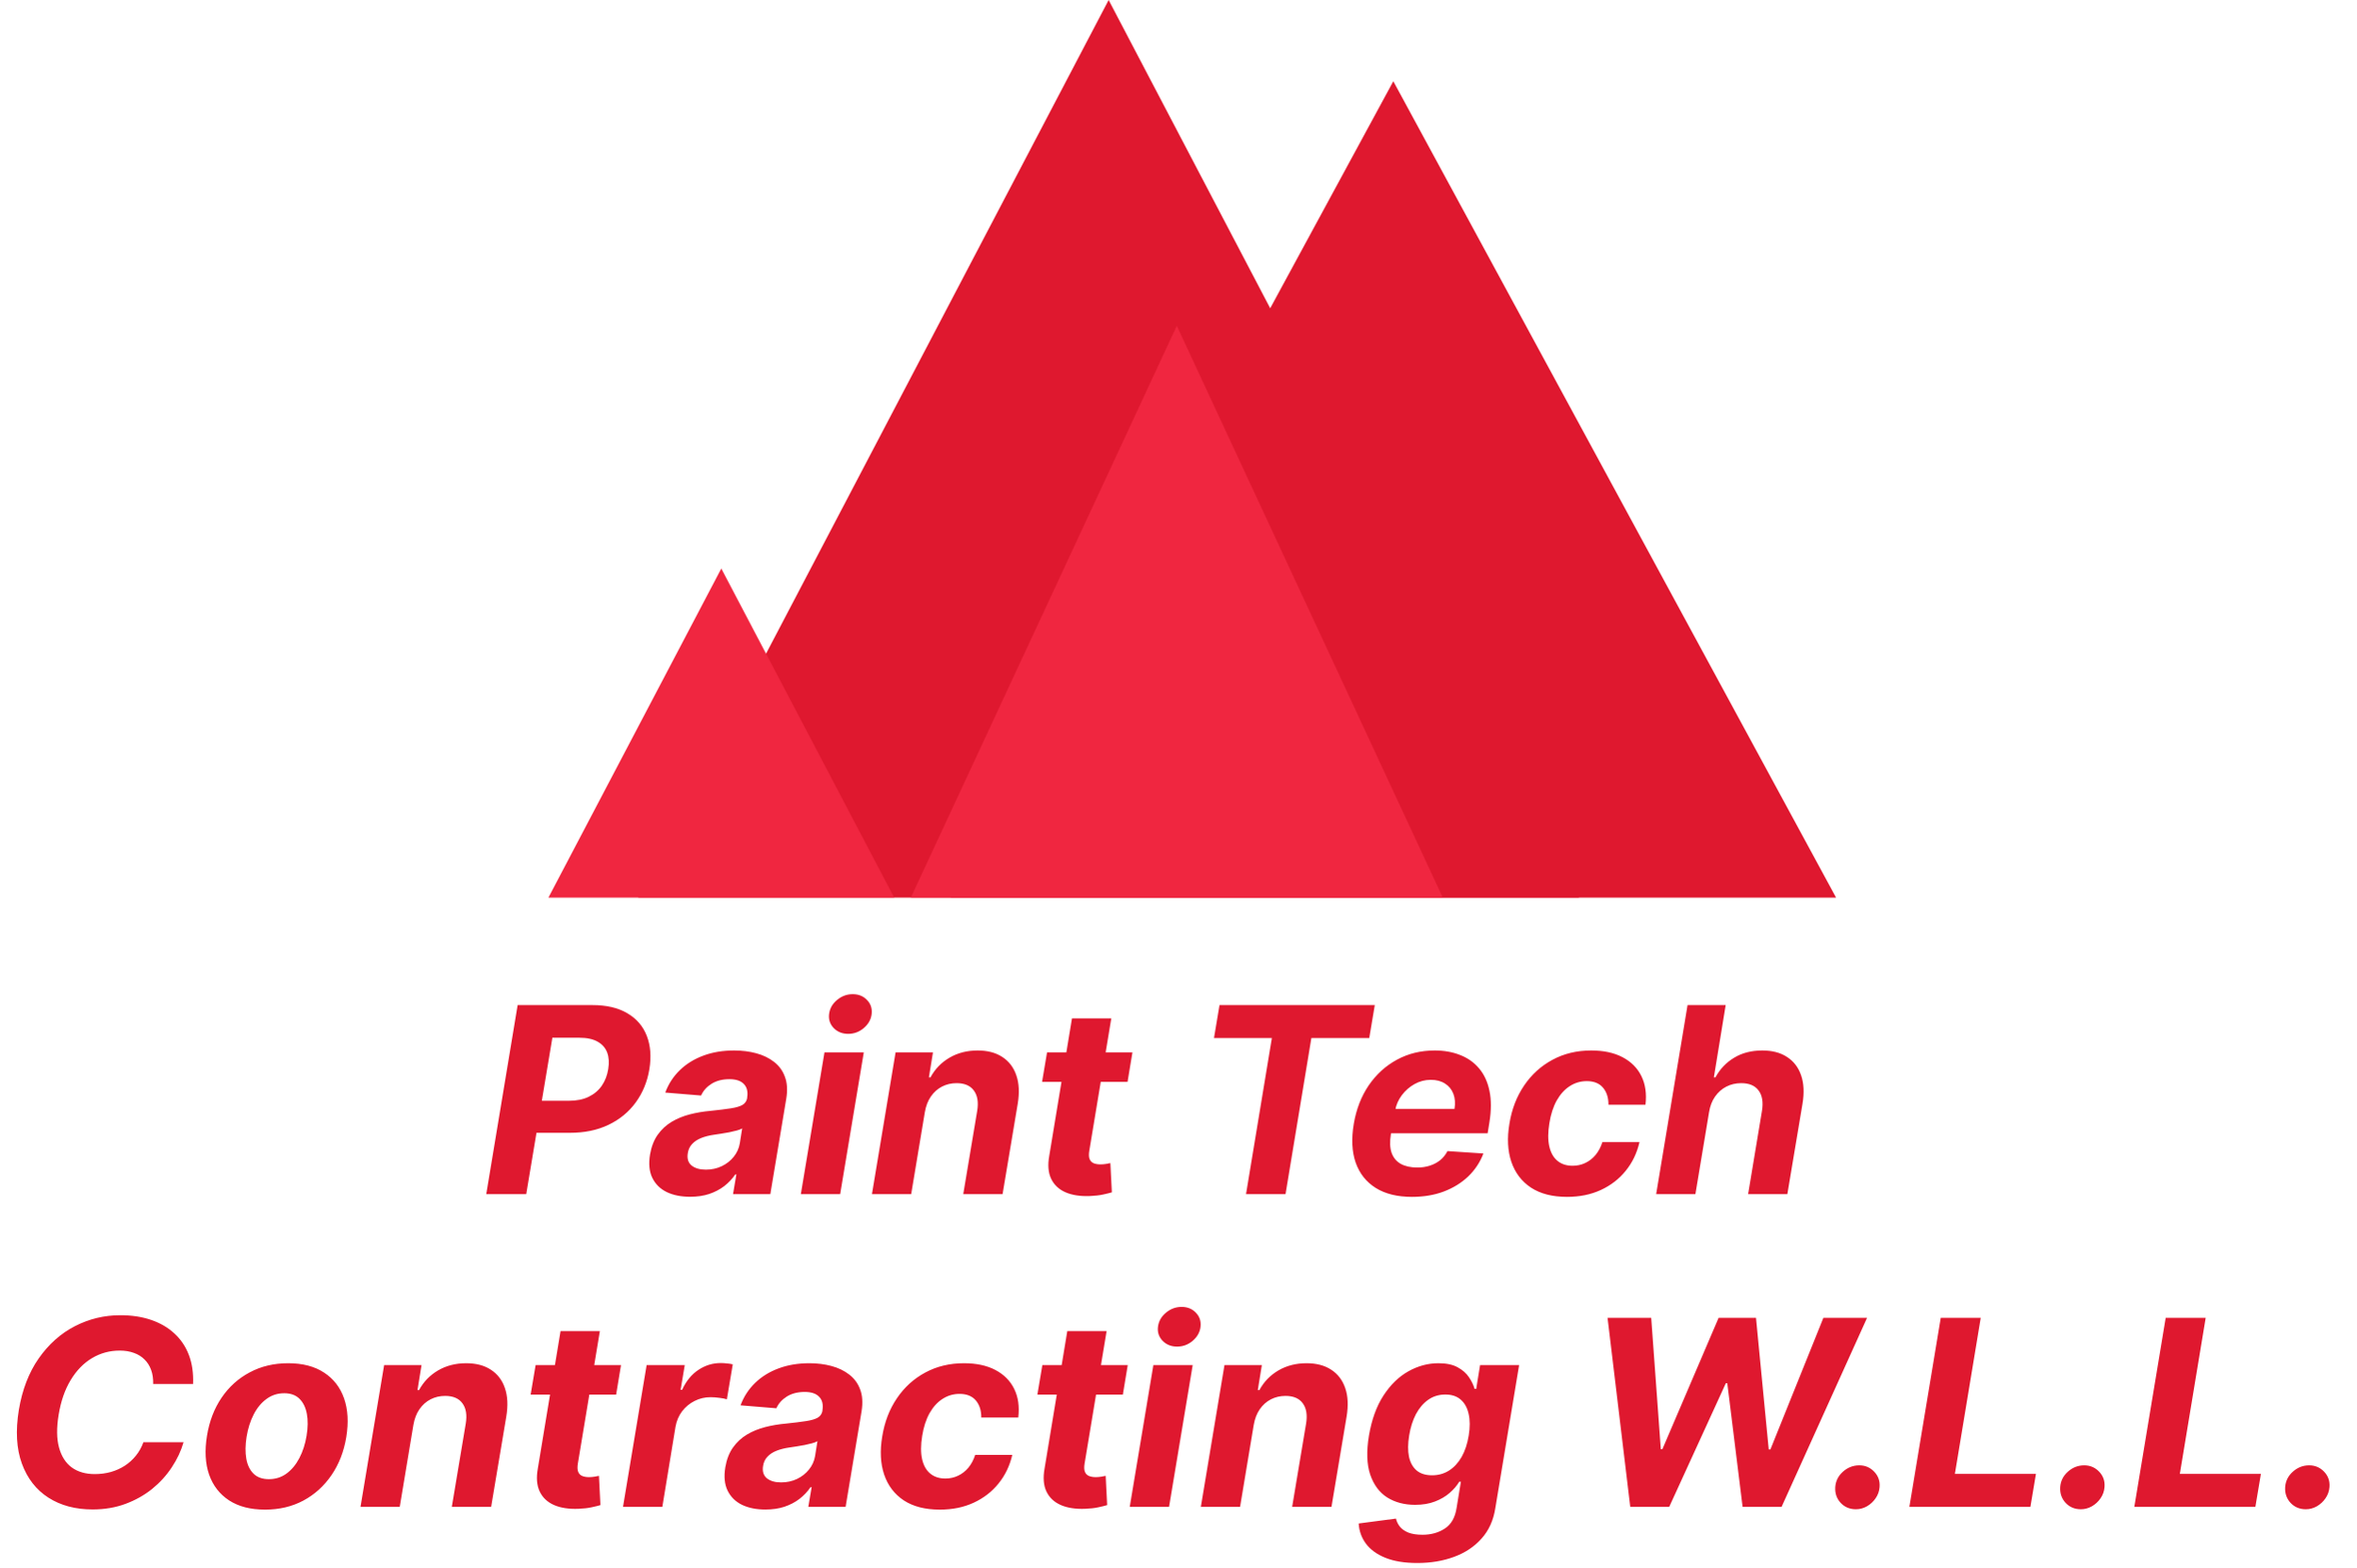
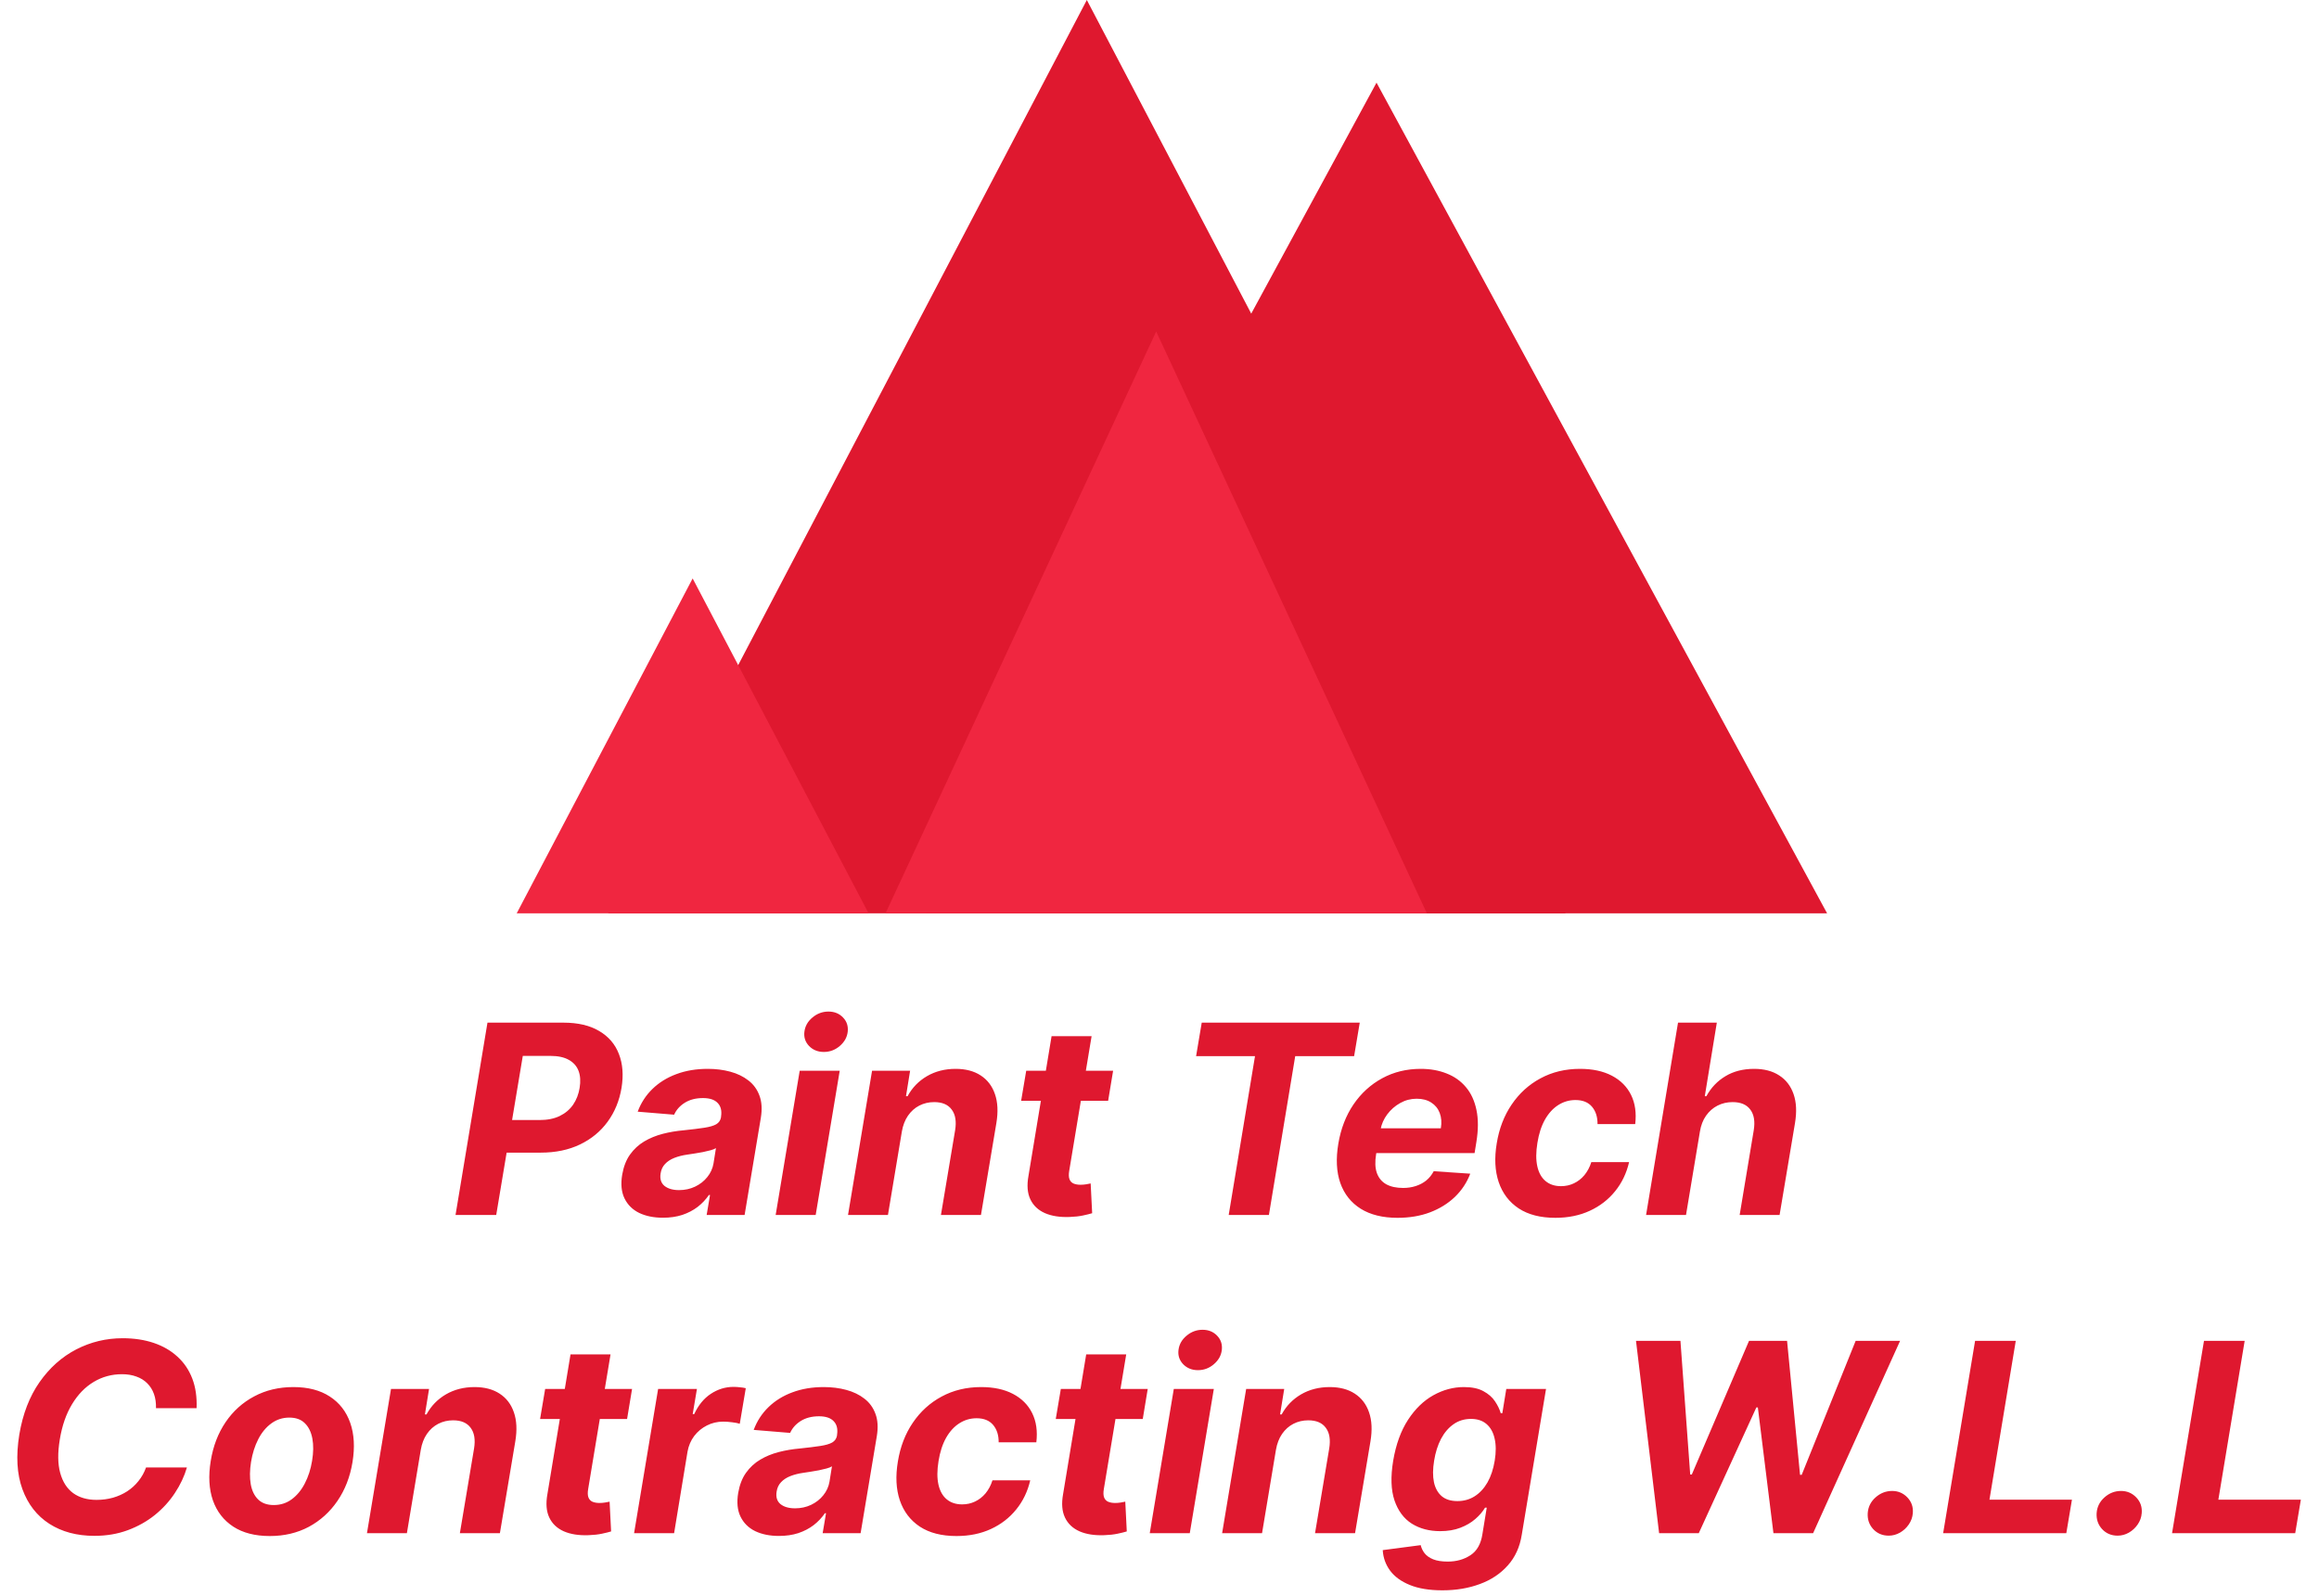
- <svg xmlns="http://www.w3.org/2000/svg" width="580" height="386" viewBox="0 0 580 386" fill="none">
-   <path d="M272.92 0L157.1 221H272.92H388.741L272.92 0Z" fill="#DF182F" />
-   <path d="M343 20L234 221H343H452L343 20Z" fill="#DF182F" />
-   <path d="M289.7 80.215L224.219 221H289.7H355.181L289.7 80.215Z" fill="#F02640" />
-   <path d="M177.563 139.967L135 221H177.563H220.126L177.563 139.967Z" fill="#F02640" />
-   <path d="M119.699 294L127.426 247.455H145.79C149.305 247.455 152.191 248.129 154.449 249.477C156.722 250.811 158.313 252.667 159.222 255.045C160.146 257.409 160.358 260.136 159.858 263.227C159.343 266.333 158.222 269.068 156.494 271.432C154.782 273.78 152.555 275.614 149.812 276.932C147.07 278.25 143.903 278.909 140.312 278.909H128.608L129.903 271.023H140.017C141.926 271.023 143.555 270.697 144.903 270.045C146.267 269.379 147.35 268.462 148.153 267.295C148.956 266.114 149.479 264.758 149.722 263.227C149.979 261.667 149.896 260.311 149.472 259.159C149.047 258.008 148.267 257.114 147.131 256.477C146.009 255.826 144.502 255.5 142.608 255.5H135.972L129.54 294H119.699ZM169.881 294.659C167.669 294.659 165.752 294.273 164.131 293.5C162.525 292.712 161.343 291.545 160.585 290C159.828 288.455 159.638 286.538 160.017 284.25C160.35 282.311 160.979 280.689 161.903 279.386C162.843 278.068 163.987 277.008 165.335 276.205C166.684 275.402 168.176 274.788 169.812 274.364C171.464 273.939 173.169 273.652 174.926 273.5C176.956 273.288 178.608 273.083 179.881 272.886C181.169 272.689 182.131 272.409 182.767 272.045C183.403 271.667 183.79 271.106 183.926 270.364V270.227C184.153 268.803 183.888 267.697 183.131 266.909C182.388 266.106 181.199 265.705 179.562 265.705C177.835 265.705 176.366 266.083 175.153 266.841C173.956 267.598 173.1 268.561 172.585 269.727L163.767 269C164.555 266.879 165.744 265.045 167.335 263.5C168.941 261.939 170.873 260.742 173.131 259.909C175.388 259.061 177.919 258.636 180.722 258.636C182.661 258.636 184.472 258.864 186.153 259.318C187.85 259.773 189.313 260.477 190.54 261.432C191.782 262.386 192.676 263.614 193.222 265.114C193.782 266.598 193.896 268.379 193.562 270.455L189.631 294H180.449L181.267 289.159H180.994C180.252 290.25 179.343 291.212 178.267 292.045C177.191 292.864 175.956 293.508 174.562 293.977C173.169 294.432 171.608 294.659 169.881 294.659ZM173.767 287.977C175.176 287.977 176.472 287.697 177.653 287.136C178.85 286.561 179.835 285.788 180.608 284.818C181.396 283.848 181.896 282.75 182.108 281.523L182.699 277.818C182.396 278.015 181.956 278.189 181.381 278.341C180.82 278.492 180.206 278.636 179.54 278.773C178.888 278.894 178.229 279.008 177.562 279.114C176.896 279.205 176.297 279.295 175.767 279.386C174.6 279.553 173.555 279.818 172.631 280.182C171.706 280.545 170.956 281.038 170.381 281.659C169.805 282.265 169.449 283.023 169.312 283.932C169.1 285.25 169.411 286.258 170.244 286.955C171.093 287.636 172.267 287.977 173.767 287.977ZM197.142 294L202.96 259.091H212.642L206.824 294H197.142ZM208.801 254.545C207.362 254.545 206.172 254.068 205.233 253.114C204.309 252.144 203.93 250.992 204.097 249.659C204.263 248.295 204.915 247.144 206.051 246.205C207.188 245.25 208.475 244.773 209.915 244.773C211.354 244.773 212.528 245.25 213.438 246.205C214.347 247.144 214.725 248.295 214.574 249.659C214.422 250.992 213.778 252.144 212.642 253.114C211.521 254.068 210.241 254.545 208.801 254.545ZM227.67 273.818L224.307 294H214.648L220.466 259.091H229.67L228.67 265.25H229.057C230.163 263.205 231.723 261.591 233.739 260.409C235.769 259.227 238.08 258.636 240.67 258.636C243.095 258.636 245.117 259.167 246.739 260.227C248.375 261.288 249.527 262.795 250.193 264.75C250.875 266.705 250.989 269.045 250.534 271.773L246.807 294H237.125L240.557 273.5C240.905 271.364 240.633 269.697 239.739 268.5C238.86 267.288 237.443 266.682 235.489 266.682C234.186 266.682 232.989 266.962 231.898 267.523C230.807 268.083 229.89 268.902 229.148 269.977C228.42 271.038 227.928 272.318 227.67 273.818ZM278.778 259.091L277.574 266.364H256.528L257.756 259.091H278.778ZM263.892 250.727H273.574L268.165 283.273C268.013 284.167 268.036 284.864 268.233 285.364C268.43 285.848 268.756 286.189 269.21 286.386C269.68 286.583 270.241 286.682 270.892 286.682C271.347 286.682 271.809 286.644 272.278 286.568C272.748 286.477 273.104 286.409 273.347 286.364L273.71 293.568C273.165 293.735 272.43 293.917 271.506 294.114C270.597 294.311 269.521 294.432 268.278 294.477C265.915 294.568 263.915 294.258 262.278 293.545C260.642 292.818 259.468 291.705 258.756 290.205C258.044 288.705 257.892 286.818 258.301 284.545L263.892 250.727ZM298.852 255.568L300.216 247.455H338.443L337.08 255.568H322.83L316.466 294H306.739L313.102 255.568H298.852ZM347.585 294.682C344.009 294.682 341.047 293.955 338.699 292.5C336.35 291.03 334.699 288.955 333.744 286.273C332.805 283.576 332.646 280.386 333.267 276.705C333.873 273.114 335.093 269.962 336.926 267.25C338.775 264.538 341.093 262.424 343.881 260.909C346.669 259.394 349.775 258.636 353.199 258.636C355.502 258.636 357.585 259.008 359.449 259.75C361.328 260.477 362.888 261.583 364.131 263.068C365.373 264.538 366.222 266.379 366.676 268.591C367.146 270.803 367.138 273.394 366.653 276.364L366.222 279.023H336.767L337.699 273.023H358.062C358.29 271.629 358.199 270.394 357.79 269.318C357.381 268.242 356.699 267.402 355.744 266.795C354.79 266.174 353.616 265.864 352.222 265.864C350.797 265.864 349.464 266.212 348.222 266.909C346.979 267.606 345.934 268.523 345.085 269.659C344.252 270.78 343.714 272 343.472 273.318L342.403 279.273C342.1 281.106 342.161 282.629 342.585 283.841C343.025 285.053 343.782 285.962 344.858 286.568C345.934 287.159 347.297 287.455 348.949 287.455C350.025 287.455 351.032 287.303 351.972 287C352.926 286.697 353.775 286.25 354.517 285.659C355.259 285.053 355.866 284.303 356.335 283.409L365.176 284C364.358 286.152 363.116 288.03 361.449 289.636C359.782 291.227 357.775 292.47 355.426 293.364C353.093 294.242 350.479 294.682 347.585 294.682ZM385.761 294.682C382.17 294.682 379.216 293.924 376.898 292.409C374.595 290.879 372.981 288.758 372.057 286.045C371.148 283.333 370.989 280.212 371.58 276.682C372.155 273.106 373.36 269.97 375.193 267.273C377.027 264.561 379.352 262.447 382.17 260.932C385.004 259.402 388.186 258.636 391.716 258.636C394.761 258.636 397.337 259.189 399.443 260.295C401.549 261.402 403.095 262.955 404.08 264.955C405.064 266.955 405.398 269.303 405.08 272H395.966C395.981 270.273 395.534 268.871 394.625 267.795C393.716 266.72 392.383 266.182 390.625 266.182C389.11 266.182 387.716 266.591 386.443 267.409C385.186 268.212 384.117 269.386 383.239 270.932C382.375 272.477 381.769 274.348 381.42 276.545C381.057 278.773 381.049 280.667 381.398 282.227C381.746 283.788 382.413 284.977 383.398 285.795C384.383 286.614 385.625 287.023 387.125 287.023C388.246 287.023 389.284 286.795 390.239 286.341C391.208 285.886 392.057 285.227 392.784 284.364C393.511 283.485 394.072 282.432 394.466 281.205H403.602C402.981 283.886 401.852 286.235 400.216 288.25C398.595 290.265 396.557 291.841 394.102 292.977C391.648 294.114 388.867 294.682 385.761 294.682ZM420.733 273.818L417.369 294H407.71L415.438 247.455H424.824L421.915 265.25H422.301C423.422 263.189 424.96 261.576 426.915 260.409C428.869 259.227 431.18 258.636 433.847 258.636C436.271 258.636 438.294 259.167 439.915 260.227C441.551 261.273 442.71 262.78 443.392 264.75C444.074 266.705 444.188 269.045 443.733 271.773L440.006 294H430.347L433.756 273.5C434.104 271.348 433.824 269.674 432.915 268.477C432.021 267.28 430.597 266.682 428.642 266.682C427.324 266.682 426.112 266.962 425.006 267.523C423.9 268.083 422.968 268.902 422.21 269.977C421.468 271.038 420.975 272.318 420.733 273.818ZM47.526 340.75H37.707C37.738 339.447 37.571 338.295 37.207 337.295C36.844 336.28 36.298 335.417 35.571 334.705C34.859 333.992 33.988 333.455 32.957 333.091C31.927 332.712 30.768 332.523 29.48 332.523C26.995 332.523 24.715 333.144 22.639 334.386C20.563 335.629 18.813 337.432 17.389 339.795C15.965 342.144 14.98 344.985 14.435 348.318C13.904 351.53 13.935 354.22 14.526 356.386C15.117 358.553 16.162 360.189 17.662 361.295C19.177 362.386 21.063 362.932 23.321 362.932C24.715 362.932 26.041 362.758 27.298 362.409C28.556 362.045 29.7 361.53 30.73 360.864C31.776 360.182 32.685 359.356 33.457 358.386C34.245 357.417 34.859 356.318 35.298 355.091H45.185C44.563 357.227 43.594 359.288 42.276 361.273C40.972 363.258 39.359 365.03 37.435 366.591C35.51 368.136 33.321 369.364 30.866 370.273C28.412 371.182 25.723 371.636 22.798 371.636C18.571 371.636 14.942 370.667 11.912 368.727C8.897 366.788 6.723 363.992 5.389 360.341C4.056 356.689 3.806 352.288 4.639 347.136C5.473 342.152 7.101 337.924 9.526 334.455C11.965 330.97 14.927 328.326 18.412 326.523C21.912 324.72 25.654 323.818 29.639 323.818C32.412 323.818 34.919 324.197 37.162 324.955C39.404 325.712 41.313 326.818 42.889 328.273C44.48 329.712 45.677 331.477 46.48 333.568C47.283 335.659 47.632 338.053 47.526 340.75ZM65.242 371.682C61.681 371.682 58.734 370.924 56.401 369.409C54.067 367.879 52.423 365.758 51.469 363.045C50.529 360.318 50.355 357.144 50.946 353.523C51.522 349.947 52.719 346.818 54.537 344.136C56.355 341.455 58.666 339.371 61.469 337.886C64.272 336.386 67.431 335.636 70.946 335.636C74.492 335.636 77.431 336.402 79.764 337.932C82.097 339.447 83.742 341.568 84.696 344.295C85.651 347.023 85.832 350.197 85.242 353.818C84.651 357.379 83.438 360.5 81.605 363.182C79.772 365.864 77.461 367.955 74.673 369.455C71.885 370.939 68.742 371.682 65.242 371.682ZM66.196 364.182C67.832 364.182 69.279 363.72 70.537 362.795C71.81 361.856 72.863 360.583 73.696 358.977C74.544 357.356 75.135 355.523 75.469 353.477C75.802 351.462 75.825 349.674 75.537 348.114C75.249 346.538 74.643 345.295 73.719 344.386C72.81 343.477 71.56 343.023 69.969 343.023C68.332 343.023 66.878 343.492 65.605 344.432C64.332 345.356 63.279 346.629 62.446 348.25C61.613 349.871 61.029 351.712 60.696 353.773C60.378 355.773 60.355 357.561 60.628 359.136C60.901 360.697 61.499 361.932 62.423 362.841C63.347 363.735 64.605 364.182 66.196 364.182ZM101.764 350.818L98.401 371H88.742L94.56 336.091H103.764L102.764 342.25H103.151C104.257 340.205 105.817 338.591 107.832 337.409C109.863 336.227 112.173 335.636 114.764 335.636C117.188 335.636 119.211 336.167 120.832 337.227C122.469 338.288 123.62 339.795 124.287 341.75C124.969 343.705 125.082 346.045 124.628 348.773L120.901 371H111.219L114.651 350.5C114.999 348.364 114.726 346.697 113.832 345.5C112.954 344.288 111.537 343.682 109.582 343.682C108.279 343.682 107.082 343.962 105.991 344.523C104.901 345.083 103.984 345.902 103.241 346.977C102.514 348.038 102.022 349.318 101.764 350.818ZM152.872 336.091L151.668 343.364H130.622L131.849 336.091H152.872ZM137.986 327.727H147.668L142.259 360.273C142.107 361.167 142.13 361.864 142.327 362.364C142.524 362.848 142.849 363.189 143.304 363.386C143.774 363.583 144.334 363.682 144.986 363.682C145.44 363.682 145.902 363.644 146.372 363.568C146.842 363.477 147.198 363.409 147.44 363.364L147.804 370.568C147.259 370.735 146.524 370.917 145.599 371.114C144.69 371.311 143.615 371.432 142.372 371.477C140.009 371.568 138.009 371.258 136.372 370.545C134.736 369.818 133.562 368.705 132.849 367.205C132.137 365.705 131.986 363.818 132.395 361.545L137.986 327.727ZM153.361 371L159.179 336.091H168.565L167.543 342.182H167.906C168.906 340.015 170.247 338.379 171.929 337.273C173.626 336.152 175.452 335.591 177.406 335.591C177.891 335.591 178.399 335.621 178.929 335.682C179.474 335.727 179.959 335.803 180.384 335.909L178.929 344.523C178.505 344.371 177.899 344.25 177.111 344.159C176.338 344.053 175.603 344 174.906 344C173.497 344 172.187 344.311 170.974 344.932C169.762 345.538 168.74 346.386 167.906 347.477C167.088 348.568 166.55 349.826 166.293 351.25L163.043 371H153.361ZM188.412 371.659C186.2 371.659 184.283 371.273 182.662 370.5C181.056 369.712 179.874 368.545 179.116 367C178.359 365.455 178.17 363.538 178.548 361.25C178.882 359.311 179.51 357.689 180.435 356.386C181.374 355.068 182.518 354.008 183.866 353.205C185.215 352.402 186.707 351.788 188.344 351.364C189.995 350.939 191.7 350.652 193.457 350.5C195.488 350.288 197.139 350.083 198.412 349.886C199.7 349.689 200.662 349.409 201.298 349.045C201.935 348.667 202.321 348.106 202.457 347.364V347.227C202.685 345.803 202.42 344.697 201.662 343.909C200.92 343.106 199.73 342.705 198.094 342.705C196.366 342.705 194.897 343.083 193.685 343.841C192.488 344.598 191.632 345.561 191.116 346.727L182.298 346C183.086 343.879 184.276 342.045 185.866 340.5C187.473 338.939 189.404 337.742 191.662 336.909C193.92 336.061 196.45 335.636 199.253 335.636C201.192 335.636 203.003 335.864 204.685 336.318C206.382 336.773 207.844 337.477 209.071 338.432C210.313 339.386 211.207 340.614 211.753 342.114C212.313 343.598 212.427 345.379 212.094 347.455L208.162 371H198.98L199.798 366.159H199.526C198.783 367.25 197.874 368.212 196.798 369.045C195.723 369.864 194.488 370.508 193.094 370.977C191.7 371.432 190.139 371.659 188.412 371.659ZM192.298 364.977C193.707 364.977 195.003 364.697 196.185 364.136C197.382 363.561 198.366 362.788 199.139 361.818C199.927 360.848 200.427 359.75 200.639 358.523L201.23 354.818C200.927 355.015 200.488 355.189 199.912 355.341C199.351 355.492 198.738 355.636 198.071 355.773C197.42 355.894 196.76 356.008 196.094 356.114C195.427 356.205 194.829 356.295 194.298 356.386C193.132 356.553 192.086 356.818 191.162 357.182C190.238 357.545 189.488 358.038 188.912 358.659C188.336 359.265 187.98 360.023 187.844 360.932C187.632 362.25 187.942 363.258 188.776 363.955C189.624 364.636 190.798 364.977 192.298 364.977ZM231.355 371.682C227.764 371.682 224.81 370.924 222.491 369.409C220.188 367.879 218.575 365.758 217.651 363.045C216.741 360.333 216.582 357.212 217.173 353.682C217.749 350.106 218.954 346.97 220.787 344.273C222.62 341.561 224.946 339.447 227.764 337.932C230.598 336.402 233.779 335.636 237.31 335.636C240.355 335.636 242.931 336.189 245.037 337.295C247.143 338.402 248.688 339.955 249.673 341.955C250.658 343.955 250.991 346.303 250.673 349H241.56C241.575 347.273 241.128 345.871 240.219 344.795C239.31 343.72 237.976 343.182 236.219 343.182C234.704 343.182 233.31 343.591 232.037 344.409C230.779 345.212 229.711 346.386 228.832 347.932C227.969 349.477 227.363 351.348 227.014 353.545C226.651 355.773 226.643 357.667 226.991 359.227C227.34 360.788 228.007 361.977 228.991 362.795C229.976 363.614 231.219 364.023 232.719 364.023C233.84 364.023 234.878 363.795 235.832 363.341C236.802 362.886 237.651 362.227 238.378 361.364C239.105 360.485 239.666 359.432 240.06 358.205H249.196C248.575 360.886 247.446 363.235 245.81 365.25C244.188 367.265 242.151 368.841 239.696 369.977C237.241 371.114 234.461 371.682 231.355 371.682ZM277.622 336.091L276.418 343.364H255.372L256.599 336.091H277.622ZM262.736 327.727H272.418L267.009 360.273C266.857 361.167 266.88 361.864 267.077 362.364C267.274 362.848 267.599 363.189 268.054 363.386C268.524 363.583 269.084 363.682 269.736 363.682C270.19 363.682 270.652 363.644 271.122 363.568C271.592 363.477 271.948 363.409 272.19 363.364L272.554 370.568C272.009 370.735 271.274 370.917 270.349 371.114C269.44 371.311 268.365 371.432 267.122 371.477C264.759 371.568 262.759 371.258 261.122 370.545C259.486 369.818 258.312 368.705 257.599 367.205C256.887 365.705 256.736 363.818 257.145 361.545L262.736 327.727ZM278.111 371L283.929 336.091H293.611L287.793 371H278.111ZM289.77 331.545C288.33 331.545 287.141 331.068 286.202 330.114C285.277 329.144 284.899 327.992 285.065 326.659C285.232 325.295 285.884 324.144 287.02 323.205C288.156 322.25 289.444 321.773 290.884 321.773C292.323 321.773 293.497 322.25 294.406 323.205C295.315 324.144 295.694 325.295 295.543 326.659C295.391 327.992 294.747 329.144 293.611 330.114C292.49 331.068 291.209 331.545 289.77 331.545ZM308.639 350.818L305.276 371H295.616L301.435 336.091H310.639L309.639 342.25H310.026C311.132 340.205 312.692 338.591 314.707 337.409C316.738 336.227 319.048 335.636 321.639 335.636C324.063 335.636 326.086 336.167 327.707 337.227C329.344 338.288 330.495 339.795 331.162 341.75C331.844 343.705 331.957 346.045 331.503 348.773L327.776 371H318.094L321.526 350.5C321.874 348.364 321.601 346.697 320.707 345.5C319.829 344.288 318.412 343.682 316.457 343.682C315.154 343.682 313.957 343.962 312.866 344.523C311.776 345.083 310.859 345.902 310.116 346.977C309.389 348.038 308.897 349.318 308.639 350.818ZM348.906 384.818C345.755 384.818 343.126 384.386 341.02 383.523C338.929 382.674 337.338 381.515 336.247 380.045C335.171 378.576 334.58 376.924 334.474 375.091L343.656 373.886C343.823 374.598 344.141 375.258 344.611 375.864C345.096 376.47 345.785 376.955 346.679 377.318C347.588 377.682 348.762 377.864 350.202 377.864C352.308 377.864 354.141 377.348 355.702 376.318C357.262 375.303 358.224 373.598 358.588 371.205L359.634 364.818H359.224C358.649 365.788 357.861 366.705 356.861 367.568C355.876 368.432 354.671 369.136 353.247 369.682C351.838 370.227 350.209 370.5 348.361 370.5C345.724 370.5 343.437 369.894 341.497 368.682C339.573 367.455 338.179 365.583 337.315 363.068C336.467 360.538 336.361 357.341 336.997 353.477C337.664 349.523 338.861 346.22 340.588 343.568C342.315 340.917 344.361 338.932 346.724 337.614C349.088 336.295 351.55 335.636 354.111 335.636C356.065 335.636 357.641 335.97 358.838 336.636C360.05 337.288 360.982 338.106 361.634 339.091C362.285 340.061 362.747 341.015 363.02 341.955H363.406L364.361 336.091H373.974L368.111 371.341C367.641 374.326 366.512 376.811 364.724 378.795C362.952 380.795 360.702 382.295 357.974 383.295C355.247 384.311 352.224 384.818 348.906 384.818ZM352.543 363.227C354.088 363.227 355.474 362.841 356.702 362.068C357.944 361.28 358.982 360.159 359.815 358.705C360.649 357.235 361.232 355.477 361.565 353.432C361.899 351.386 361.891 349.614 361.543 348.114C361.209 346.598 360.558 345.424 359.588 344.591C358.634 343.758 357.376 343.341 355.815 343.341C354.209 343.341 352.8 343.773 351.588 344.636C350.376 345.485 349.368 346.667 348.565 348.182C347.777 349.697 347.224 351.447 346.906 353.432C346.573 355.447 346.558 357.189 346.861 358.659C347.179 360.114 347.808 361.242 348.747 362.045C349.687 362.833 350.952 363.227 352.543 363.227ZM401.332 371L395.741 324.455H406.491L408.855 356.795H409.241L423.082 324.455H432.287L435.423 356.864H435.832L448.878 324.455H459.628L438.582 371H428.991L425.219 340.568H424.855L410.923 371H401.332ZM456.889 371.591C455.359 371.591 454.101 371.061 453.116 370C452.147 368.939 451.707 367.652 451.798 366.136C451.904 364.636 452.533 363.371 453.685 362.341C454.851 361.295 456.192 360.773 457.707 360.773C459.162 360.773 460.389 361.295 461.389 362.341C462.389 363.386 462.829 364.652 462.707 366.136C462.632 367.136 462.306 368.053 461.73 368.886C461.17 369.705 460.457 370.364 459.594 370.864C458.73 371.348 457.829 371.591 456.889 371.591ZM470.043 371L477.77 324.455H487.611L481.247 362.886H501.202L499.838 371H470.043ZM512.264 371.591C510.734 371.591 509.476 371.061 508.491 370C507.522 368.939 507.082 367.652 507.173 366.136C507.279 364.636 507.908 363.371 509.06 362.341C510.226 361.295 511.567 360.773 513.082 360.773C514.537 360.773 515.764 361.295 516.764 362.341C517.764 363.386 518.204 364.652 518.082 366.136C518.007 367.136 517.681 368.053 517.105 368.886C516.545 369.705 515.832 370.364 514.969 370.864C514.105 371.348 513.204 371.591 512.264 371.591ZM525.418 371L533.145 324.455H542.986L536.622 362.886H556.577L555.213 371H525.418ZM567.639 371.591C566.109 371.591 564.851 371.061 563.866 370C562.897 368.939 562.457 367.652 562.548 366.136C562.654 364.636 563.283 363.371 564.435 362.341C565.601 361.295 566.942 360.773 568.457 360.773C569.912 360.773 571.139 361.295 572.139 362.341C573.139 363.386 573.579 364.652 573.457 366.136C573.382 367.136 573.056 368.053 572.48 368.886C571.92 369.705 571.207 370.364 570.344 370.864C569.48 371.348 568.579 371.591 567.639 371.591Z" fill="#DF182F" />
+ <svg xmlns="http://www.w3.org/2000/svg" width="561" height="386" viewBox="0 0 561 386" fill="none">
+   <path d="M262.92 0L147.1 221H262.92H378.741L262.92 0Z" fill="#DF182F" />
+   <path d="M333 20L224 221H333H442L333 20Z" fill="#DF182F" />
+   <path d="M279.7 80.215L214.219 221H279.7H345.181L279.7 80.215Z" fill="#F02640" />
+   <path d="M167.563 139.967L125 221H167.563H210.126L167.563 139.967Z" fill="#F02640" />
+   <path d="M110.199 294L117.926 247.455H136.29C139.805 247.455 142.691 248.129 144.949 249.477C147.222 250.811 148.813 252.667 149.722 255.045C150.646 257.409 150.858 260.136 150.358 263.227C149.843 266.333 148.722 269.068 146.994 271.432C145.282 273.78 143.055 275.614 140.312 276.932C137.57 278.25 134.403 278.909 130.812 278.909H119.108L120.403 271.023H130.517C132.426 271.023 134.055 270.697 135.403 270.045C136.767 269.379 137.85 268.462 138.653 267.295C139.456 266.114 139.979 264.758 140.222 263.227C140.479 261.667 140.396 260.311 139.972 259.159C139.547 258.008 138.767 257.114 137.631 256.477C136.509 255.826 135.002 255.5 133.108 255.5H126.472L120.04 294H110.199ZM160.381 294.659C158.169 294.659 156.252 294.273 154.631 293.5C153.025 292.712 151.843 291.545 151.085 290C150.328 288.455 150.138 286.538 150.517 284.25C150.85 282.311 151.479 280.689 152.403 279.386C153.343 278.068 154.487 277.008 155.835 276.205C157.184 275.402 158.676 274.788 160.312 274.364C161.964 273.939 163.669 273.652 165.426 273.5C167.456 273.288 169.108 273.083 170.381 272.886C171.669 272.689 172.631 272.409 173.267 272.045C173.903 271.667 174.29 271.106 174.426 270.364V270.227C174.653 268.803 174.388 267.697 173.631 266.909C172.888 266.106 171.699 265.705 170.062 265.705C168.335 265.705 166.866 266.083 165.653 266.841C164.456 267.598 163.6 268.561 163.085 269.727L154.267 269C155.055 266.879 156.244 265.045 157.835 263.5C159.441 261.939 161.373 260.742 163.631 259.909C165.888 259.061 168.419 258.636 171.222 258.636C173.161 258.636 174.972 258.864 176.653 259.318C178.35 259.773 179.813 260.477 181.04 261.432C182.282 262.386 183.176 263.614 183.722 265.114C184.282 266.598 184.396 268.379 184.062 270.455L180.131 294H170.949L171.767 289.159H171.494C170.752 290.25 169.843 291.212 168.767 292.045C167.691 292.864 166.456 293.508 165.062 293.977C163.669 294.432 162.108 294.659 160.381 294.659ZM164.267 287.977C165.676 287.977 166.972 287.697 168.153 287.136C169.35 286.561 170.335 285.788 171.108 284.818C171.896 283.848 172.396 282.75 172.608 281.523L173.199 277.818C172.896 278.015 172.456 278.189 171.881 278.341C171.32 278.492 170.706 278.636 170.04 278.773C169.388 278.894 168.729 279.008 168.062 279.114C167.396 279.205 166.797 279.295 166.267 279.386C165.1 279.553 164.055 279.818 163.131 280.182C162.206 280.545 161.456 281.038 160.881 281.659C160.305 282.265 159.949 283.023 159.812 283.932C159.6 285.25 159.911 286.258 160.744 286.955C161.593 287.636 162.767 287.977 164.267 287.977ZM187.642 294L193.46 259.091H203.142L197.324 294H187.642ZM199.301 254.545C197.862 254.545 196.672 254.068 195.733 253.114C194.809 252.144 194.43 250.992 194.597 249.659C194.763 248.295 195.415 247.144 196.551 246.205C197.688 245.25 198.975 244.773 200.415 244.773C201.854 244.773 203.028 245.25 203.938 246.205C204.847 247.144 205.225 248.295 205.074 249.659C204.922 250.992 204.278 252.144 203.142 253.114C202.021 254.068 200.741 254.545 199.301 254.545ZM218.17 273.818L214.807 294H205.148L210.966 259.091H220.17L219.17 265.25H219.557C220.663 263.205 222.223 261.591 224.239 260.409C226.269 259.227 228.58 258.636 231.17 258.636C233.595 258.636 235.617 259.167 237.239 260.227C238.875 261.288 240.027 262.795 240.693 264.75C241.375 266.705 241.489 269.045 241.034 271.773L237.307 294H227.625L231.057 273.5C231.405 271.364 231.133 269.697 230.239 268.5C229.36 267.288 227.943 266.682 225.989 266.682C224.686 266.682 223.489 266.962 222.398 267.523C221.307 268.083 220.39 268.902 219.648 269.977C218.92 271.038 218.428 272.318 218.17 273.818ZM269.278 259.091L268.074 266.364H247.028L248.256 259.091H269.278ZM254.392 250.727H264.074L258.665 283.273C258.513 284.167 258.536 284.864 258.733 285.364C258.93 285.848 259.256 286.189 259.71 286.386C260.18 286.583 260.741 286.682 261.392 286.682C261.847 286.682 262.309 286.644 262.778 286.568C263.248 286.477 263.604 286.409 263.847 286.364L264.21 293.568C263.665 293.735 262.93 293.917 262.006 294.114C261.097 294.311 260.021 294.432 258.778 294.477C256.415 294.568 254.415 294.258 252.778 293.545C251.142 292.818 249.968 291.705 249.256 290.205C248.544 288.705 248.392 286.818 248.801 284.545L254.392 250.727ZM289.352 255.568L290.716 247.455H328.943L327.58 255.568H313.33L306.966 294H297.239L303.602 255.568H289.352ZM338.085 294.682C334.509 294.682 331.547 293.955 329.199 292.5C326.85 291.03 325.199 288.955 324.244 286.273C323.305 283.576 323.146 280.386 323.767 276.705C324.373 273.114 325.593 269.962 327.426 267.25C329.275 264.538 331.593 262.424 334.381 260.909C337.169 259.394 340.275 258.636 343.699 258.636C346.002 258.636 348.085 259.008 349.949 259.75C351.828 260.477 353.388 261.583 354.631 263.068C355.873 264.538 356.722 266.379 357.176 268.591C357.646 270.803 357.638 273.394 357.153 276.364L356.722 279.023H327.267L328.199 273.023H348.562C348.79 271.629 348.699 270.394 348.29 269.318C347.881 268.242 347.199 267.402 346.244 266.795C345.29 266.174 344.116 265.864 342.722 265.864C341.297 265.864 339.964 266.212 338.722 266.909C337.479 267.606 336.434 268.523 335.585 269.659C334.752 270.78 334.214 272 333.972 273.318L332.903 279.273C332.6 281.106 332.661 282.629 333.085 283.841C333.525 285.053 334.282 285.962 335.358 286.568C336.434 287.159 337.797 287.455 339.449 287.455C340.525 287.455 341.532 287.303 342.472 287C343.426 286.697 344.275 286.25 345.017 285.659C345.759 285.053 346.366 284.303 346.835 283.409L355.676 284C354.858 286.152 353.616 288.03 351.949 289.636C350.282 291.227 348.275 292.47 345.926 293.364C343.593 294.242 340.979 294.682 338.085 294.682ZM376.261 294.682C372.67 294.682 369.716 293.924 367.398 292.409C365.095 290.879 363.481 288.758 362.557 286.045C361.648 283.333 361.489 280.212 362.08 276.682C362.655 273.106 363.86 269.97 365.693 267.273C367.527 264.561 369.852 262.447 372.67 260.932C375.504 259.402 378.686 258.636 382.216 258.636C385.261 258.636 387.837 259.189 389.943 260.295C392.049 261.402 393.595 262.955 394.58 264.955C395.564 266.955 395.898 269.303 395.58 272H386.466C386.481 270.273 386.034 268.871 385.125 267.795C384.216 266.72 382.883 266.182 381.125 266.182C379.61 266.182 378.216 266.591 376.943 267.409C375.686 268.212 374.617 269.386 373.739 270.932C372.875 272.477 372.269 274.348 371.92 276.545C371.557 278.773 371.549 280.667 371.898 282.227C372.246 283.788 372.913 284.977 373.898 285.795C374.883 286.614 376.125 287.023 377.625 287.023C378.746 287.023 379.784 286.795 380.739 286.341C381.708 285.886 382.557 285.227 383.284 284.364C384.011 283.485 384.572 282.432 384.966 281.205H394.102C393.481 283.886 392.352 286.235 390.716 288.25C389.095 290.265 387.057 291.841 384.602 292.977C382.148 294.114 379.367 294.682 376.261 294.682ZM411.233 273.818L407.869 294H398.21L405.938 247.455H415.324L412.415 265.25H412.801C413.922 263.189 415.46 261.576 417.415 260.409C419.369 259.227 421.68 258.636 424.347 258.636C426.771 258.636 428.794 259.167 430.415 260.227C432.051 261.273 433.21 262.78 433.892 264.75C434.574 266.705 434.688 269.045 434.233 271.773L430.506 294H420.847L424.256 273.5C424.604 271.348 424.324 269.674 423.415 268.477C422.521 267.28 421.097 266.682 419.142 266.682C417.824 266.682 416.612 266.962 415.506 267.523C414.4 268.083 413.468 268.902 412.71 269.977C411.968 271.038 411.475 272.318 411.233 273.818ZM47.557 340.75H37.739C37.769 339.447 37.602 338.295 37.239 337.295C36.875 336.28 36.33 335.417 35.602 334.705C34.89 333.992 34.019 333.455 32.989 333.091C31.958 332.712 30.799 332.523 29.511 332.523C27.026 332.523 24.746 333.144 22.671 334.386C20.595 335.629 18.845 337.432 17.421 339.795C15.996 342.144 15.011 344.985 14.466 348.318C13.936 351.53 13.966 354.22 14.557 356.386C15.148 358.553 16.193 360.189 17.693 361.295C19.208 362.386 21.095 362.932 23.352 362.932C24.746 362.932 26.072 362.758 27.329 362.409C28.587 362.045 29.731 361.53 30.761 360.864C31.807 360.182 32.716 359.356 33.489 358.386C34.276 357.417 34.89 356.318 35.33 355.091H45.216C44.595 357.227 43.625 359.288 42.307 361.273C41.004 363.258 39.39 365.03 37.466 366.591C35.542 368.136 33.352 369.364 30.898 370.273C28.443 371.182 25.754 371.636 22.829 371.636C18.602 371.636 14.973 370.667 11.943 368.727C8.928 366.788 6.754 363.992 5.42 360.341C4.087 356.689 3.837 352.288 4.67 347.136C5.504 342.152 7.133 337.924 9.557 334.455C11.996 330.97 14.958 328.326 18.443 326.523C21.943 324.72 25.686 323.818 29.671 323.818C32.443 323.818 34.951 324.197 37.193 324.955C39.436 325.712 41.345 326.818 42.92 328.273C44.511 329.712 45.708 331.477 46.511 333.568C47.314 335.659 47.663 338.053 47.557 340.75ZM65.273 371.682C61.712 371.682 58.765 370.924 56.432 369.409C54.099 367.879 52.455 365.758 51.5 363.045C50.561 360.318 50.386 357.144 50.977 353.523C51.553 349.947 52.75 346.818 54.568 344.136C56.386 341.455 58.697 339.371 61.5 337.886C64.303 336.386 67.462 335.636 70.977 335.636C74.523 335.636 77.462 336.402 79.796 337.932C82.129 339.447 83.773 341.568 84.727 344.295C85.682 347.023 85.864 350.197 85.273 353.818C84.682 357.379 83.47 360.5 81.636 363.182C79.803 365.864 77.492 367.955 74.704 369.455C71.917 370.939 68.773 371.682 65.273 371.682ZM66.227 364.182C67.864 364.182 69.311 363.72 70.568 362.795C71.841 361.856 72.894 360.583 73.727 358.977C74.576 357.356 75.167 355.523 75.5 353.477C75.833 351.462 75.856 349.674 75.568 348.114C75.28 346.538 74.674 345.295 73.75 344.386C72.841 343.477 71.591 343.023 70 343.023C68.364 343.023 66.909 343.492 65.636 344.432C64.364 345.356 63.311 346.629 62.477 348.25C61.644 349.871 61.061 351.712 60.727 353.773C60.409 355.773 60.386 357.561 60.659 359.136C60.932 360.697 61.53 361.932 62.455 362.841C63.379 363.735 64.636 364.182 66.227 364.182ZM101.795 350.818L98.432 371H88.773L94.591 336.091H103.795L102.795 342.25H103.182C104.288 340.205 105.848 338.591 107.864 337.409C109.894 336.227 112.205 335.636 114.795 335.636C117.22 335.636 119.242 336.167 120.864 337.227C122.5 338.288 123.652 339.795 124.318 341.75C125 343.705 125.114 346.045 124.659 348.773L120.932 371H111.25L114.682 350.5C115.03 348.364 114.758 346.697 113.864 345.5C112.985 344.288 111.568 343.682 109.614 343.682C108.311 343.682 107.114 343.962 106.023 344.523C104.932 345.083 104.015 345.902 103.273 346.977C102.545 348.038 102.053 349.318 101.795 350.818ZM152.903 336.091L151.699 343.364H130.653L131.881 336.091H152.903ZM138.017 327.727H147.699L142.29 360.273C142.138 361.167 142.161 361.864 142.358 362.364C142.555 362.848 142.881 363.189 143.335 363.386C143.805 363.583 144.366 363.682 145.017 363.682C145.472 363.682 145.934 363.644 146.403 363.568C146.873 363.477 147.229 363.409 147.472 363.364L147.835 370.568C147.29 370.735 146.555 370.917 145.631 371.114C144.722 371.311 143.646 371.432 142.403 371.477C140.04 371.568 138.04 371.258 136.403 370.545C134.767 369.818 133.593 368.705 132.881 367.205C132.169 365.705 132.017 363.818 132.426 361.545L138.017 327.727ZM153.392 371L159.21 336.091H168.597L167.574 342.182H167.938C168.938 340.015 170.278 338.379 171.96 337.273C173.657 336.152 175.483 335.591 177.438 335.591C177.922 335.591 178.43 335.621 178.96 335.682C179.506 335.727 179.991 335.803 180.415 335.909L178.96 344.523C178.536 344.371 177.93 344.25 177.142 344.159C176.369 344.053 175.634 344 174.938 344C173.528 344 172.218 344.311 171.006 344.932C169.794 345.538 168.771 346.386 167.938 347.477C167.119 348.568 166.581 349.826 166.324 351.25L163.074 371H153.392ZM188.443 371.659C186.231 371.659 184.314 371.273 182.693 370.5C181.087 369.712 179.905 368.545 179.148 367C178.39 365.455 178.201 363.538 178.58 361.25C178.913 359.311 179.542 357.689 180.466 356.386C181.405 355.068 182.549 354.008 183.898 353.205C185.246 352.402 186.739 351.788 188.375 351.364C190.027 350.939 191.731 350.652 193.489 350.5C195.519 350.288 197.17 350.083 198.443 349.886C199.731 349.689 200.693 349.409 201.33 349.045C201.966 348.667 202.352 348.106 202.489 347.364V347.227C202.716 345.803 202.451 344.697 201.693 343.909C200.951 343.106 199.761 342.705 198.125 342.705C196.398 342.705 194.928 343.083 193.716 343.841C192.519 344.598 191.663 345.561 191.148 346.727L182.33 346C183.117 343.879 184.307 342.045 185.898 340.5C187.504 338.939 189.436 337.742 191.693 336.909C193.951 336.061 196.481 335.636 199.284 335.636C201.223 335.636 203.034 335.864 204.716 336.318C206.413 336.773 207.875 337.477 209.102 338.432C210.345 339.386 211.239 340.614 211.784 342.114C212.345 343.598 212.458 345.379 212.125 347.455L208.193 371H199.011L199.83 366.159H199.557C198.814 367.25 197.905 368.212 196.83 369.045C195.754 369.864 194.519 370.508 193.125 370.977C191.731 371.432 190.17 371.659 188.443 371.659ZM192.33 364.977C193.739 364.977 195.034 364.697 196.216 364.136C197.413 363.561 198.398 362.788 199.17 361.818C199.958 360.848 200.458 359.75 200.67 358.523L201.261 354.818C200.958 355.015 200.519 355.189 199.943 355.341C199.383 355.492 198.769 355.636 198.102 355.773C197.451 355.894 196.792 356.008 196.125 356.114C195.458 356.205 194.86 356.295 194.33 356.386C193.163 356.553 192.117 356.818 191.193 357.182C190.269 357.545 189.519 358.038 188.943 358.659C188.367 359.265 188.011 360.023 187.875 360.932C187.663 362.25 187.973 363.258 188.807 363.955C189.655 364.636 190.83 364.977 192.33 364.977ZM231.386 371.682C227.795 371.682 224.841 370.924 222.523 369.409C220.22 367.879 218.606 365.758 217.682 363.045C216.773 360.333 216.614 357.212 217.205 353.682C217.78 350.106 218.985 346.97 220.818 344.273C222.652 341.561 224.977 339.447 227.795 337.932C230.629 336.402 233.811 335.636 237.341 335.636C240.386 335.636 242.962 336.189 245.068 337.295C247.174 338.402 248.72 339.955 249.705 341.955C250.689 343.955 251.023 346.303 250.705 349H241.591C241.606 347.273 241.159 345.871 240.25 344.795C239.341 343.72 238.008 343.182 236.25 343.182C234.735 343.182 233.341 343.591 232.068 344.409C230.811 345.212 229.742 346.386 228.864 347.932C228 349.477 227.394 351.348 227.045 353.545C226.682 355.773 226.674 357.667 227.023 359.227C227.371 360.788 228.038 361.977 229.023 362.795C230.008 363.614 231.25 364.023 232.75 364.023C233.871 364.023 234.909 363.795 235.864 363.341C236.833 362.886 237.682 362.227 238.409 361.364C239.136 360.485 239.697 359.432 240.091 358.205H249.227C248.606 360.886 247.477 363.235 245.841 365.25C244.22 367.265 242.182 368.841 239.727 369.977C237.273 371.114 234.492 371.682 231.386 371.682ZM277.653 336.091L276.449 343.364H255.403L256.631 336.091H277.653ZM262.767 327.727H272.449L267.04 360.273C266.888 361.167 266.911 361.864 267.108 362.364C267.305 362.848 267.631 363.189 268.085 363.386C268.555 363.583 269.116 363.682 269.767 363.682C270.222 363.682 270.684 363.644 271.153 363.568C271.623 363.477 271.979 363.409 272.222 363.364L272.585 370.568C272.04 370.735 271.305 370.917 270.381 371.114C269.472 371.311 268.396 371.432 267.153 371.477C264.79 371.568 262.79 371.258 261.153 370.545C259.517 369.818 258.343 368.705 257.631 367.205C256.919 365.705 256.767 363.818 257.176 361.545L262.767 327.727ZM278.142 371L283.96 336.091H293.642L287.824 371H278.142ZM289.801 331.545C288.362 331.545 287.172 331.068 286.233 330.114C285.309 329.144 284.93 327.992 285.097 326.659C285.263 325.295 285.915 324.144 287.051 323.205C288.188 322.25 289.475 321.773 290.915 321.773C292.354 321.773 293.528 322.25 294.438 323.205C295.347 324.144 295.725 325.295 295.574 326.659C295.422 327.992 294.778 329.144 293.642 330.114C292.521 331.068 291.241 331.545 289.801 331.545ZM308.67 350.818L305.307 371H295.648L301.466 336.091H310.67L309.67 342.25H310.057C311.163 340.205 312.723 338.591 314.739 337.409C316.769 336.227 319.08 335.636 321.67 335.636C324.095 335.636 326.117 336.167 327.739 337.227C329.375 338.288 330.527 339.795 331.193 341.75C331.875 343.705 331.989 346.045 331.534 348.773L327.807 371H318.125L321.557 350.5C321.905 348.364 321.633 346.697 320.739 345.5C319.86 344.288 318.443 343.682 316.489 343.682C315.186 343.682 313.989 343.962 312.898 344.523C311.807 345.083 310.89 345.902 310.148 346.977C309.42 348.038 308.928 349.318 308.67 350.818ZM348.938 384.818C345.786 384.818 343.157 384.386 341.051 383.523C338.96 382.674 337.369 381.515 336.278 380.045C335.203 378.576 334.612 376.924 334.506 375.091L343.688 373.886C343.854 374.598 344.172 375.258 344.642 375.864C345.127 376.47 345.816 376.955 346.71 377.318C347.619 377.682 348.794 377.864 350.233 377.864C352.339 377.864 354.172 377.348 355.733 376.318C357.294 375.303 358.256 373.598 358.619 371.205L359.665 364.818H359.256C358.68 365.788 357.892 366.705 356.892 367.568C355.907 368.432 354.703 369.136 353.278 369.682C351.869 370.227 350.241 370.5 348.392 370.5C345.756 370.5 343.468 369.894 341.528 368.682C339.604 367.455 338.21 365.583 337.347 363.068C336.498 360.538 336.392 357.341 337.028 353.477C337.695 349.523 338.892 346.22 340.619 343.568C342.347 340.917 344.392 338.932 346.756 337.614C349.119 336.295 351.581 335.636 354.142 335.636C356.097 335.636 357.672 335.97 358.869 336.636C360.081 337.288 361.013 338.106 361.665 339.091C362.316 340.061 362.778 341.015 363.051 341.955H363.438L364.392 336.091H374.006L368.142 371.341C367.672 374.326 366.544 376.811 364.756 378.795C362.983 380.795 360.733 382.295 358.006 383.295C355.278 384.311 352.256 384.818 348.938 384.818ZM352.574 363.227C354.119 363.227 355.506 362.841 356.733 362.068C357.975 361.28 359.013 360.159 359.847 358.705C360.68 357.235 361.263 355.477 361.597 353.432C361.93 351.386 361.922 349.614 361.574 348.114C361.241 346.598 360.589 345.424 359.619 344.591C358.665 343.758 357.407 343.341 355.847 343.341C354.241 343.341 352.831 343.773 351.619 344.636C350.407 345.485 349.4 346.667 348.597 348.182C347.809 349.697 347.256 351.447 346.938 353.432C346.604 355.447 346.589 357.189 346.892 358.659C347.21 360.114 347.839 361.242 348.778 362.045C349.718 362.833 350.983 363.227 352.574 363.227ZM401.364 371L395.773 324.455H406.523L408.886 356.795H409.273L423.114 324.455H432.318L435.455 356.864H435.864L448.909 324.455H459.659L438.614 371H429.023L425.25 340.568H424.886L410.955 371H401.364ZM456.92 371.591C455.39 371.591 454.133 371.061 453.148 370C452.178 368.939 451.739 367.652 451.83 366.136C451.936 364.636 452.564 363.371 453.716 362.341C454.883 361.295 456.223 360.773 457.739 360.773C459.193 360.773 460.42 361.295 461.42 362.341C462.42 363.386 462.86 364.652 462.739 366.136C462.663 367.136 462.337 368.053 461.761 368.886C461.201 369.705 460.489 370.364 459.625 370.864C458.761 371.348 457.86 371.591 456.92 371.591ZM470.074 371L477.801 324.455H487.642L481.278 362.886H501.233L499.869 371H470.074ZM512.295 371.591C510.765 371.591 509.508 371.061 508.523 370C507.553 368.939 507.114 367.652 507.205 366.136C507.311 364.636 507.939 363.371 509.091 362.341C510.258 361.295 511.598 360.773 513.114 360.773C514.568 360.773 515.795 361.295 516.795 362.341C517.795 363.386 518.235 364.652 518.114 366.136C518.038 367.136 517.712 368.053 517.136 368.886C516.576 369.705 515.864 370.364 515 370.864C514.136 371.348 513.235 371.591 512.295 371.591ZM525.449 371L533.176 324.455H543.017L536.653 362.886H556.608L555.244 371H525.449Z" fill="#DF182F" />
</svg>
